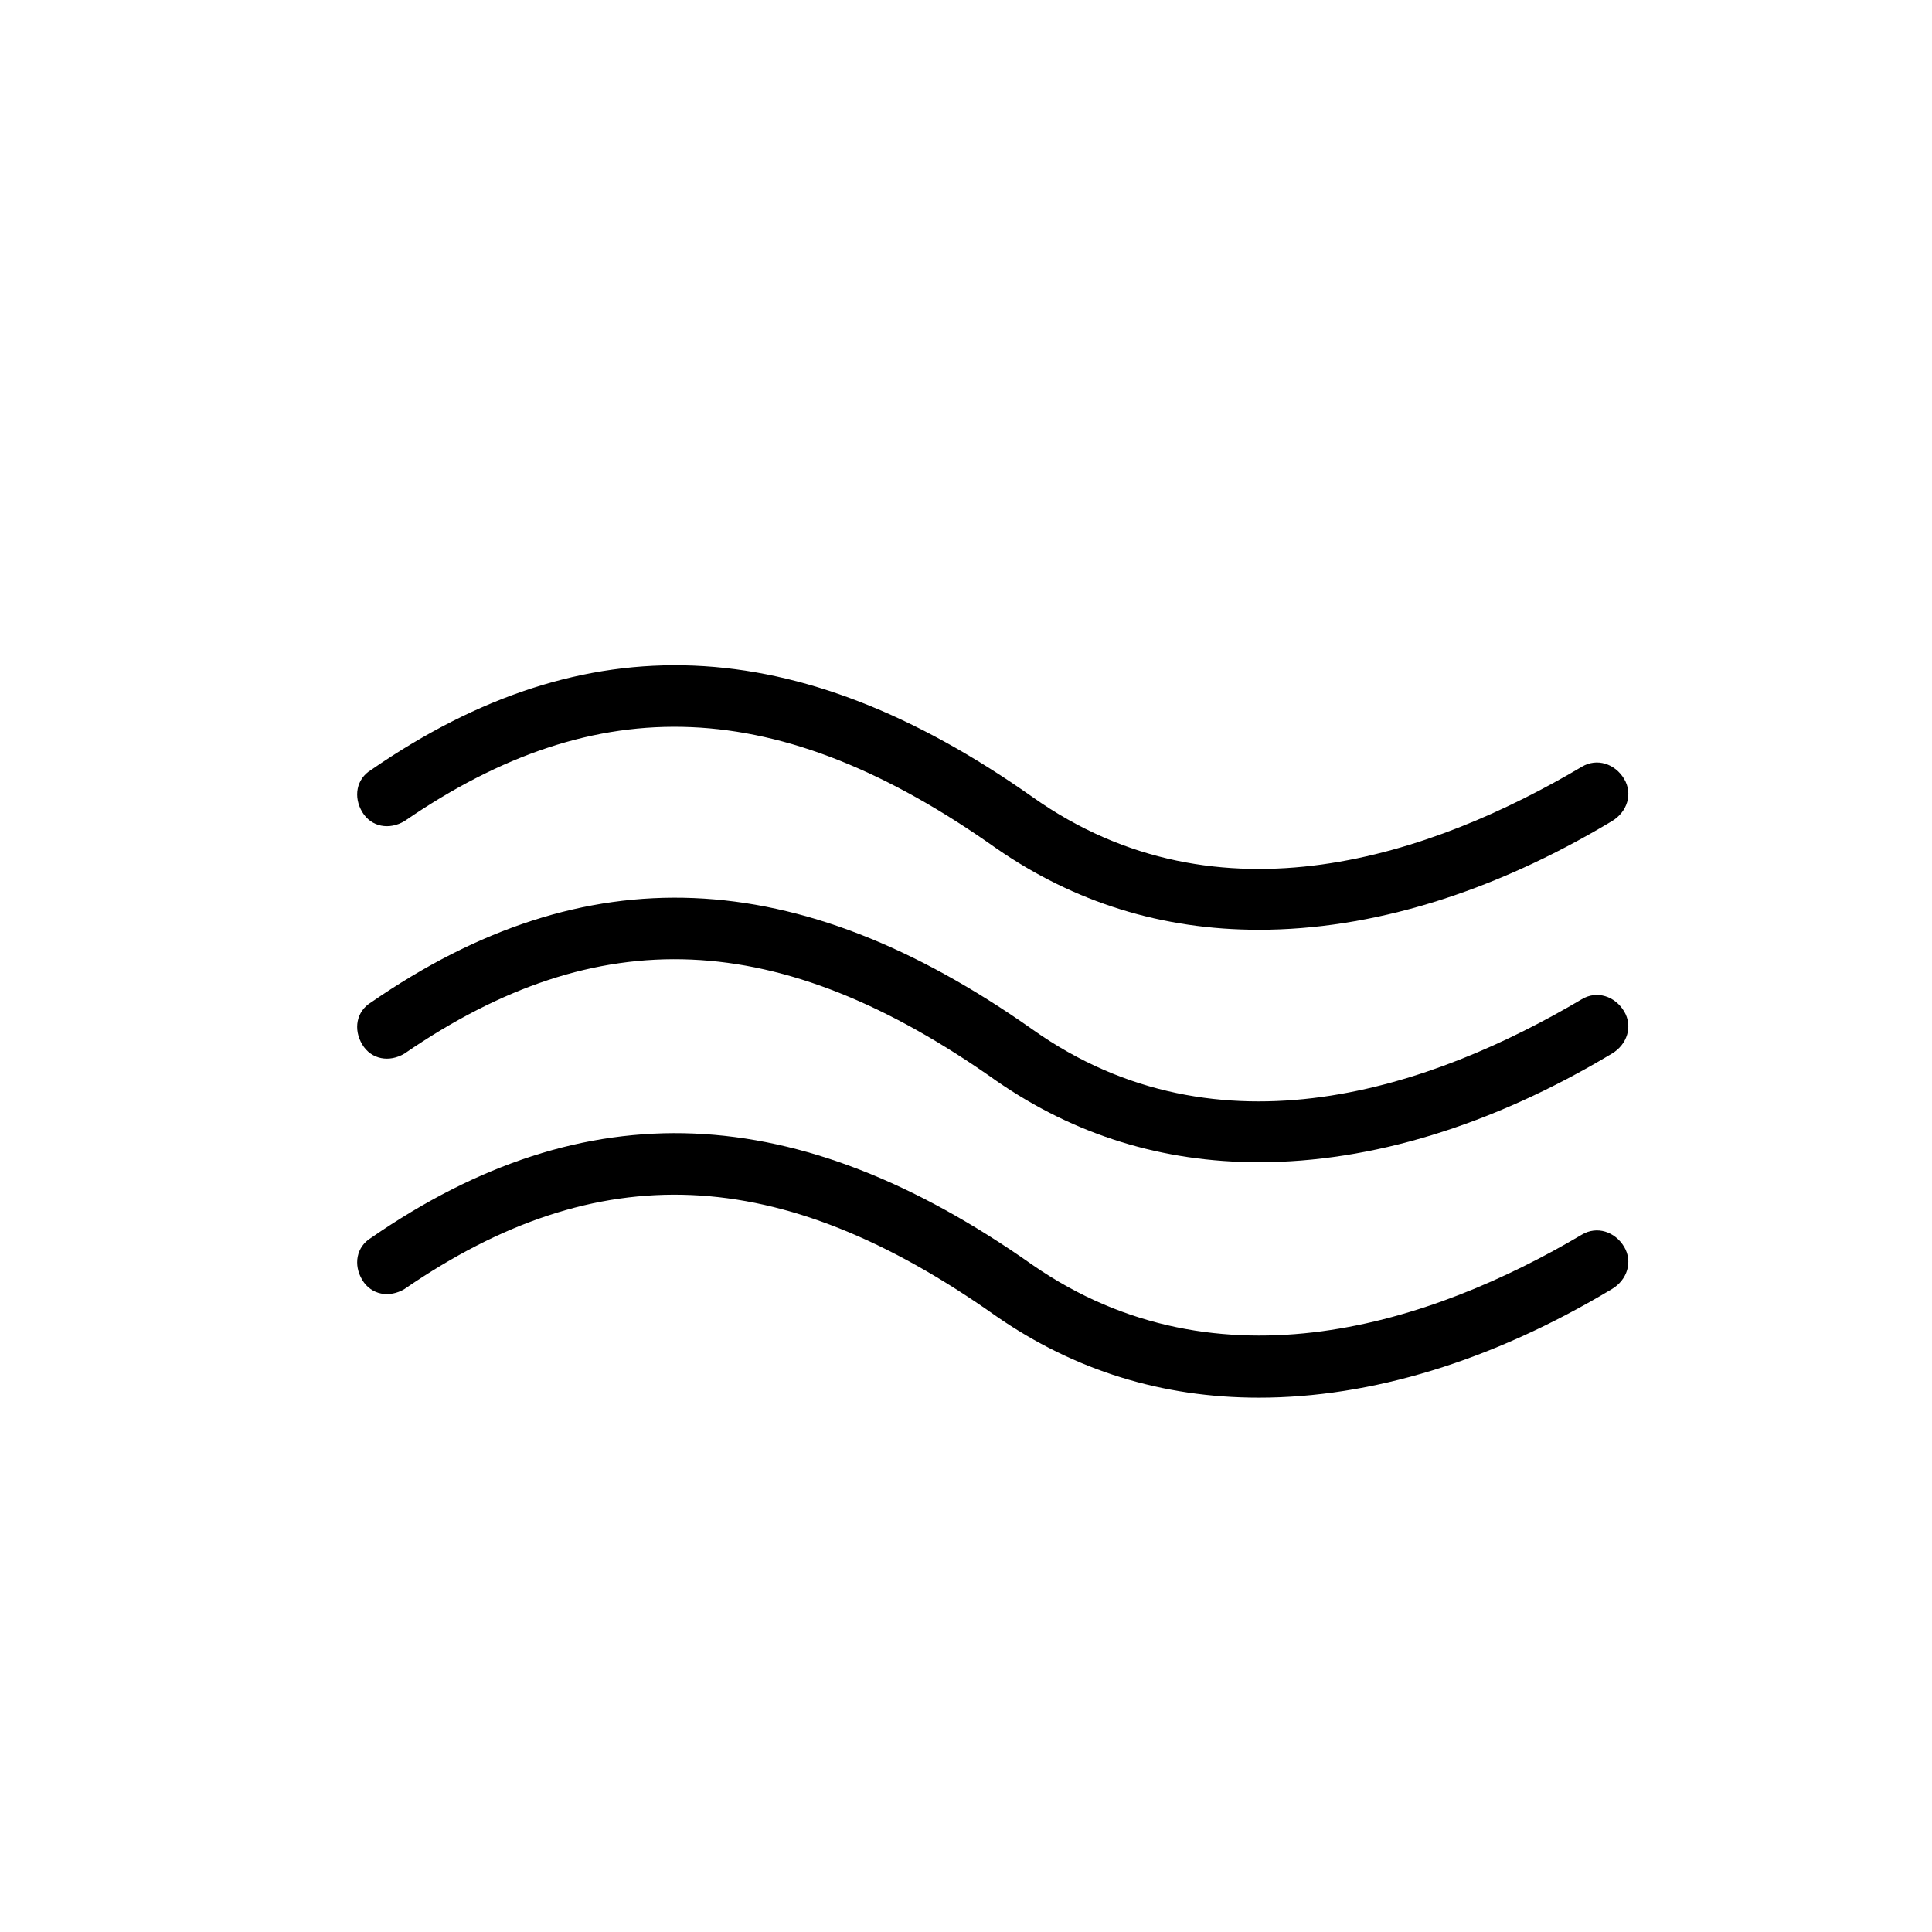
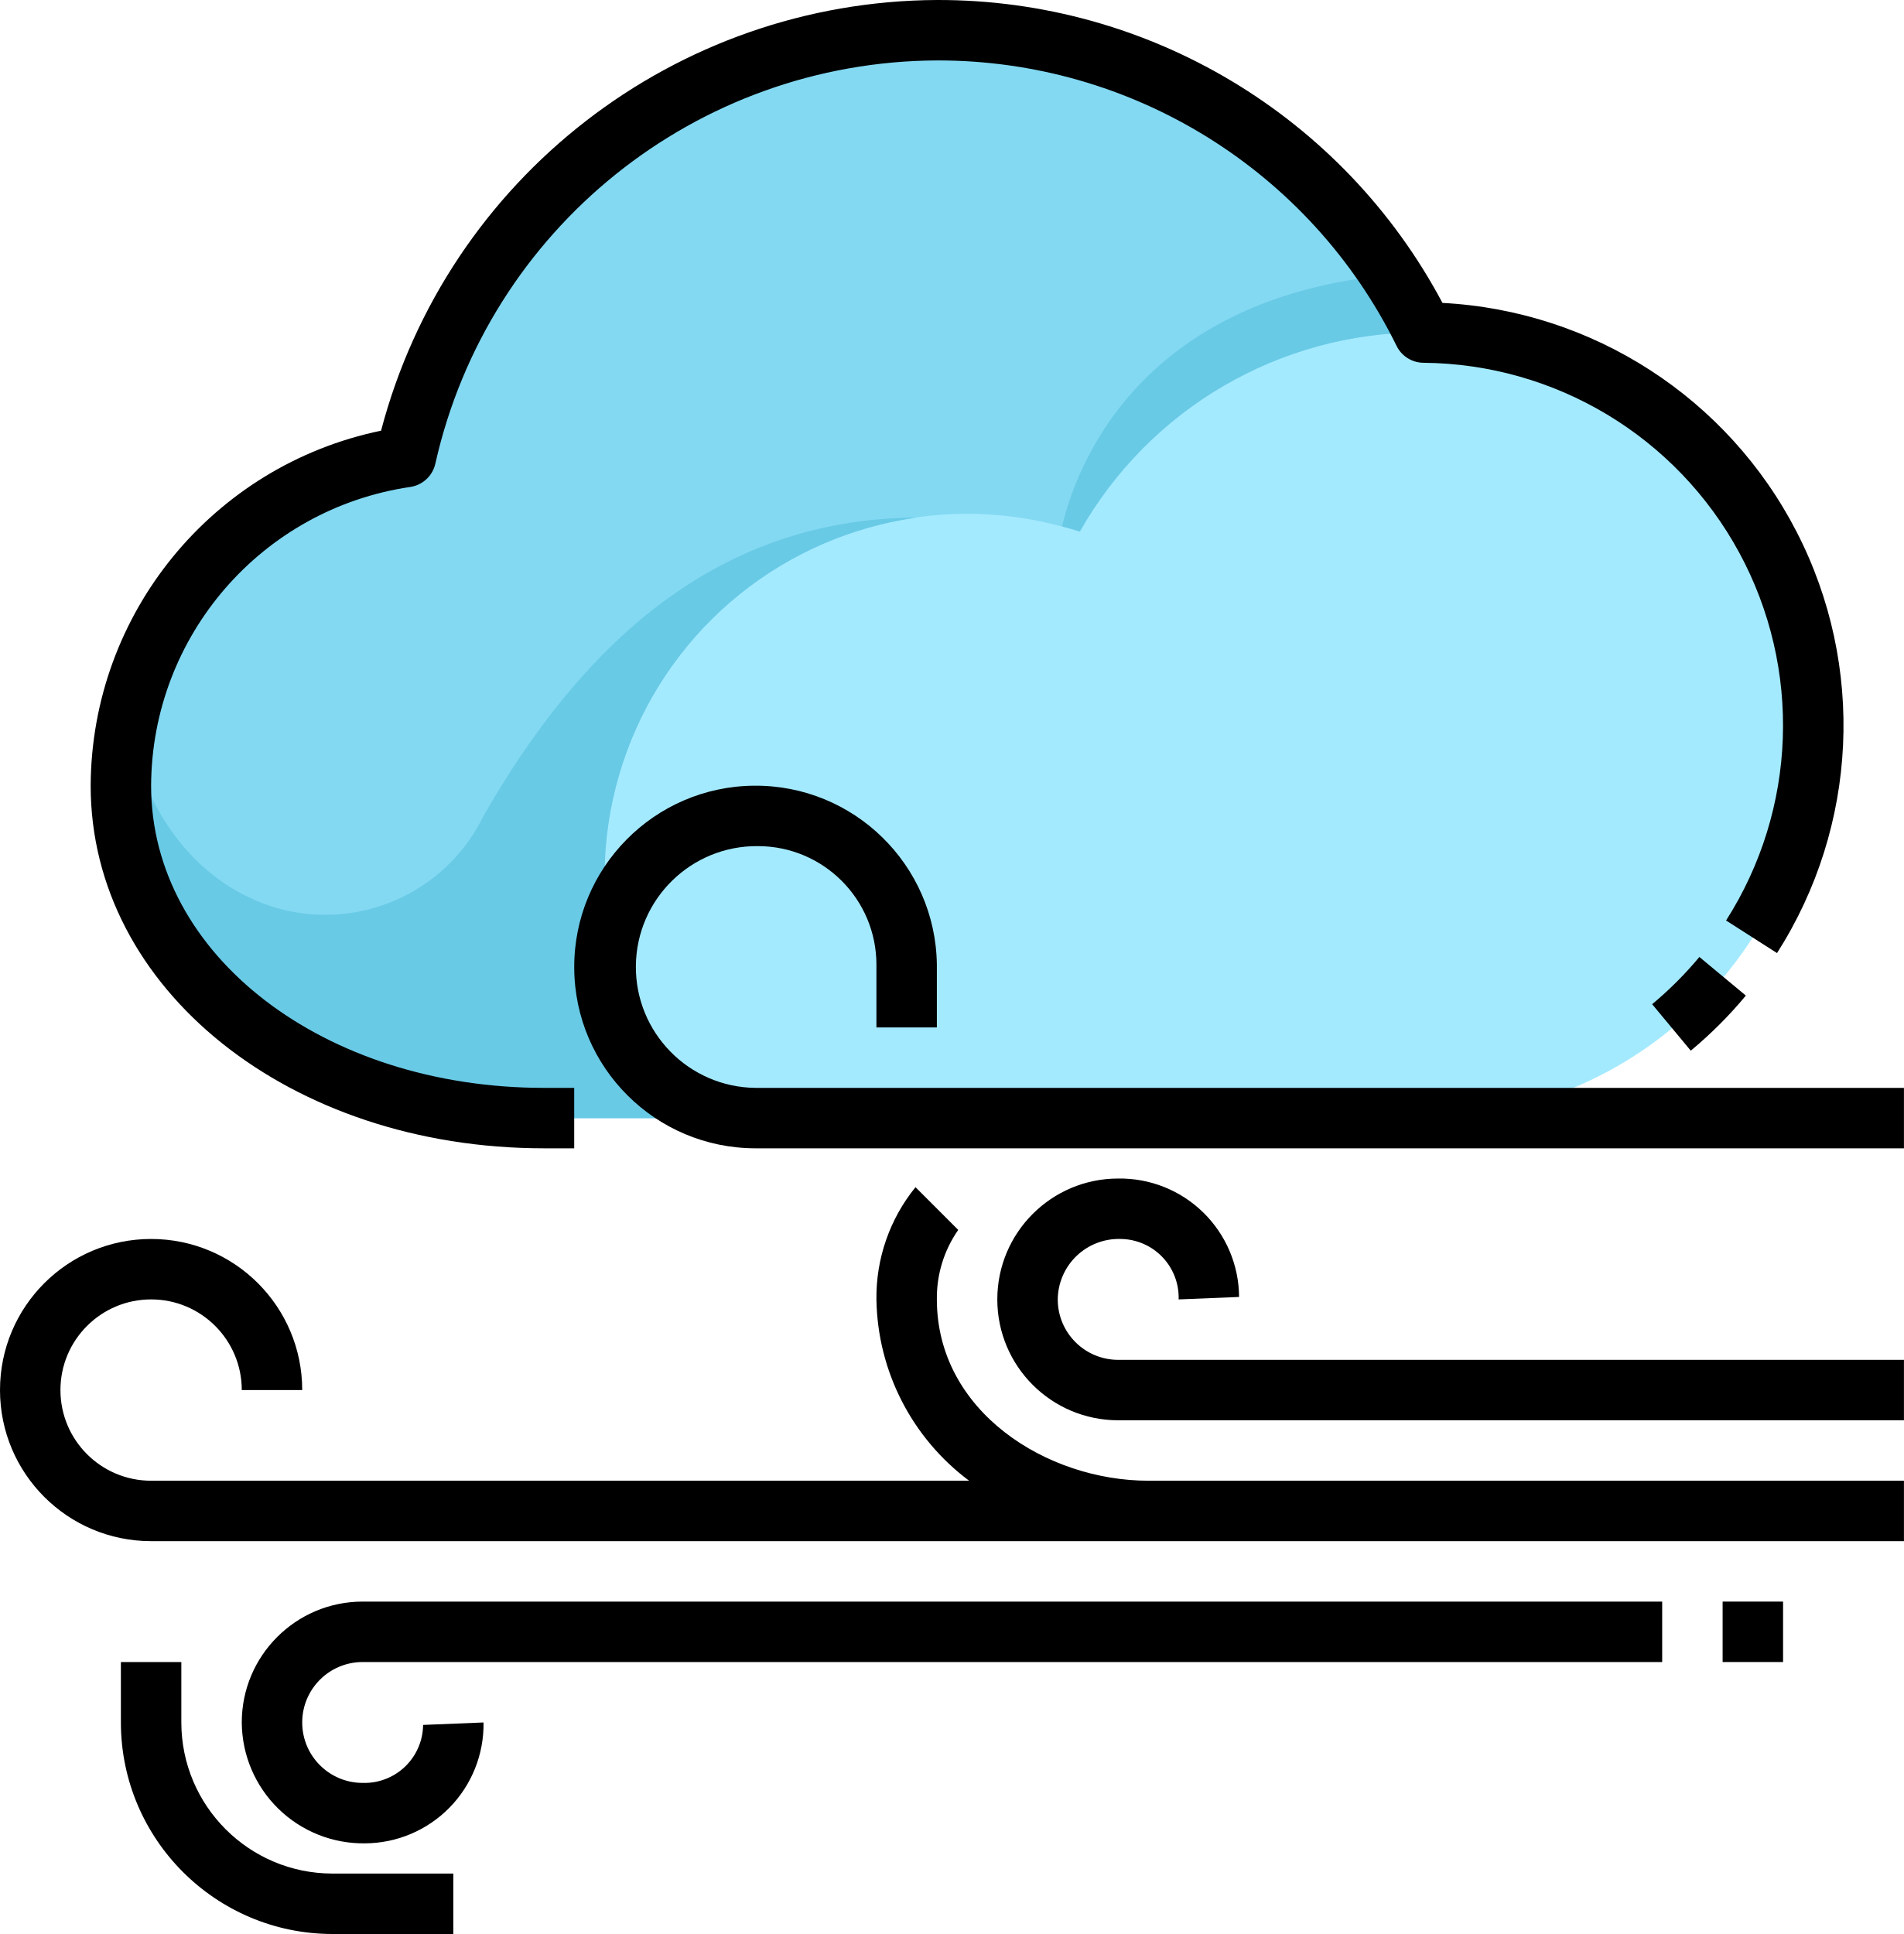
- <svg xmlns="http://www.w3.org/2000/svg" id="weather-icon-fog" class="weather-icon weather-icon-black fog" viewBox="0 0 64 64">
-   <path d="M41.7 38.5c-3.2 0-6.1-.9-8.7-2.7-7.2-5.1-13.2-5.3-19.6-.9-.5.3-1.1.2-1.4-.3-.3-.5-.2-1.1.3-1.4 7.1-4.9 14.1-4.6 21.9.9 6.2 4.4 13.3 1.9 18.2-1 .5-.3 1.1-.1 1.4.4.3.5.1 1.1-.4 1.4-4 2.4-8 3.6-11.7 3.6z" />
-   <path d="M41.7 46.3c-3.2 0-6.1-.9-8.7-2.7-7.2-5.1-13.2-5.3-19.6-.9-.5.3-1.1.2-1.4-.3-.3-.5-.2-1.1.3-1.4 7.1-4.9 14.1-4.6 21.9.9 6.2 4.3 13.3 1.9 18.2-1 .5-.3 1.1-.1 1.4.4.3.5.1 1.1-.4 1.4-4 2.4-8 3.6-11.7 3.6zM41.7 30.8c-3.2 0-6.1-.9-8.7-2.7-7.2-5.1-13.2-5.3-19.6-.9-.5.3-1.1.2-1.4-.3-.3-.5-.2-1.1.3-1.4 7.1-4.9 14.1-4.6 21.9.9 6.2 4.4 13.3 1.9 18.2-1 .5-.3 1.1-.1 1.4.4.3.5.1 1.1-.4 1.4-4 2.4-8 3.6-11.7 3.6z" />
+ <svg xmlns="http://www.w3.org/2000/svg" width="63" height="64" viewBox="0 0 63 64">
+   <g transform="translate(0 0)">
+     <path d="M47,37a13,13,0,1,0,.109-26,17.982,17.982,0,0,0-33.68,4.122A10.993,10.993,0,0,0,4,26c0,6.075,6,11,14,11Z" fill="#a4eaff" />
+     <path d="M47.11,11H47a12.991,12.991,0,0,0-11.3,6.59A12,12,0,0,0,23.05,37H18C10,37,4,32.08,4,26a11,11,0,0,1,9.43-10.88A17.985,17.985,0,0,1,47.11,11Z" fill="#83d9f2" />
+     <path d="M16,27a5.828,5.828,0,0,1-7,3c-2.681-.874-4.271-3.333-4.8-6.085A11.009,11.009,0,0,0,4,26c0,6.08,6,11,14,11h5.05a12,12,0,0,1,7.29-19.872C23.63,17.152,19.179,21.437,16,27Z" fill="#69cae6" />
+     <path d="M35.143,17.422c.2.054.4.1.591.168A12.991,12.991,0,0,1,47.034,11h.11a18,18,0,0,0-1.111-1.908C37.581,9.876,35.573,15.574,35.143,17.422Z" fill="#69cae6" />
+     <path d="M18,38h1V36H18C10.71,36,5,31.607,5,26a10.037,10.037,0,0,1,8.571-9.885,1,1,0,0,0,.835-.776A17.091,17.091,0,0,1,31,2a16.906,16.906,0,0,1,15.214,9.451,1,1,0,0,0,.887.554A12,12,0,0,1,57.114,30.461L58.8,31.539A14,14,0,0,0,47.73,10.024,18.887,18.887,0,0,0,31,0,19.112,19.112,0,0,0,12.609,14.252,12.053,12.053,0,0,0,3,26C3,32.729,9.589,38,18,38Z" />
+     <path d="M54.668,33.231l1.278,1.538a14.018,14.018,0,0,0,1.823-1.823l-1.538-1.278a12.149,12.149,0,0,1-1.563,1.563Z" />
+     <path d="M35,43a2.021,2.021,0,0,1,2.081-2A1.94,1.94,0,0,1,39,43l2-.081A3.941,3.941,0,0,0,37,39a4,4,0,0,0,0,8H63V45H37A2,2,0,0,1,35,43Z" />
+     <path d="M25,36a4,4,0,1,1,.081-8A3.923,3.923,0,0,1,29,31.919V34h2V31.919A6,6,0,1,0,25,38H63V36Z" />
+     <path d="M8,57a4.022,4.022,0,0,0,4.081,4A3.941,3.941,0,0,0,16,57l-2,.081A1.94,1.94,0,0,1,12,59a2,2,0,1,1,0-4H55V53H12A4,4,0,0,0,8,57Z" />
+     <rect width="2" height="2" transform="translate(57 53)" />
+     <path d="M6,57V55H4v2a7.008,7.008,0,0,0,7,7h4V62H11a5.006,5.006,0,0,1-5-5Z" />
+     <path d="M38,49c-3.367,0-7-2.294-7-6a3.927,3.927,0,0,1,.707-2.3l-1.414-1.414A5.785,5.785,0,0,0,29,43a7.635,7.635,0,0,0,3.067,6H5a3,3,0,1,1,3-3h2a5,5,0,1,0-5,5H63V49Z" />
+   </g>
</svg>
